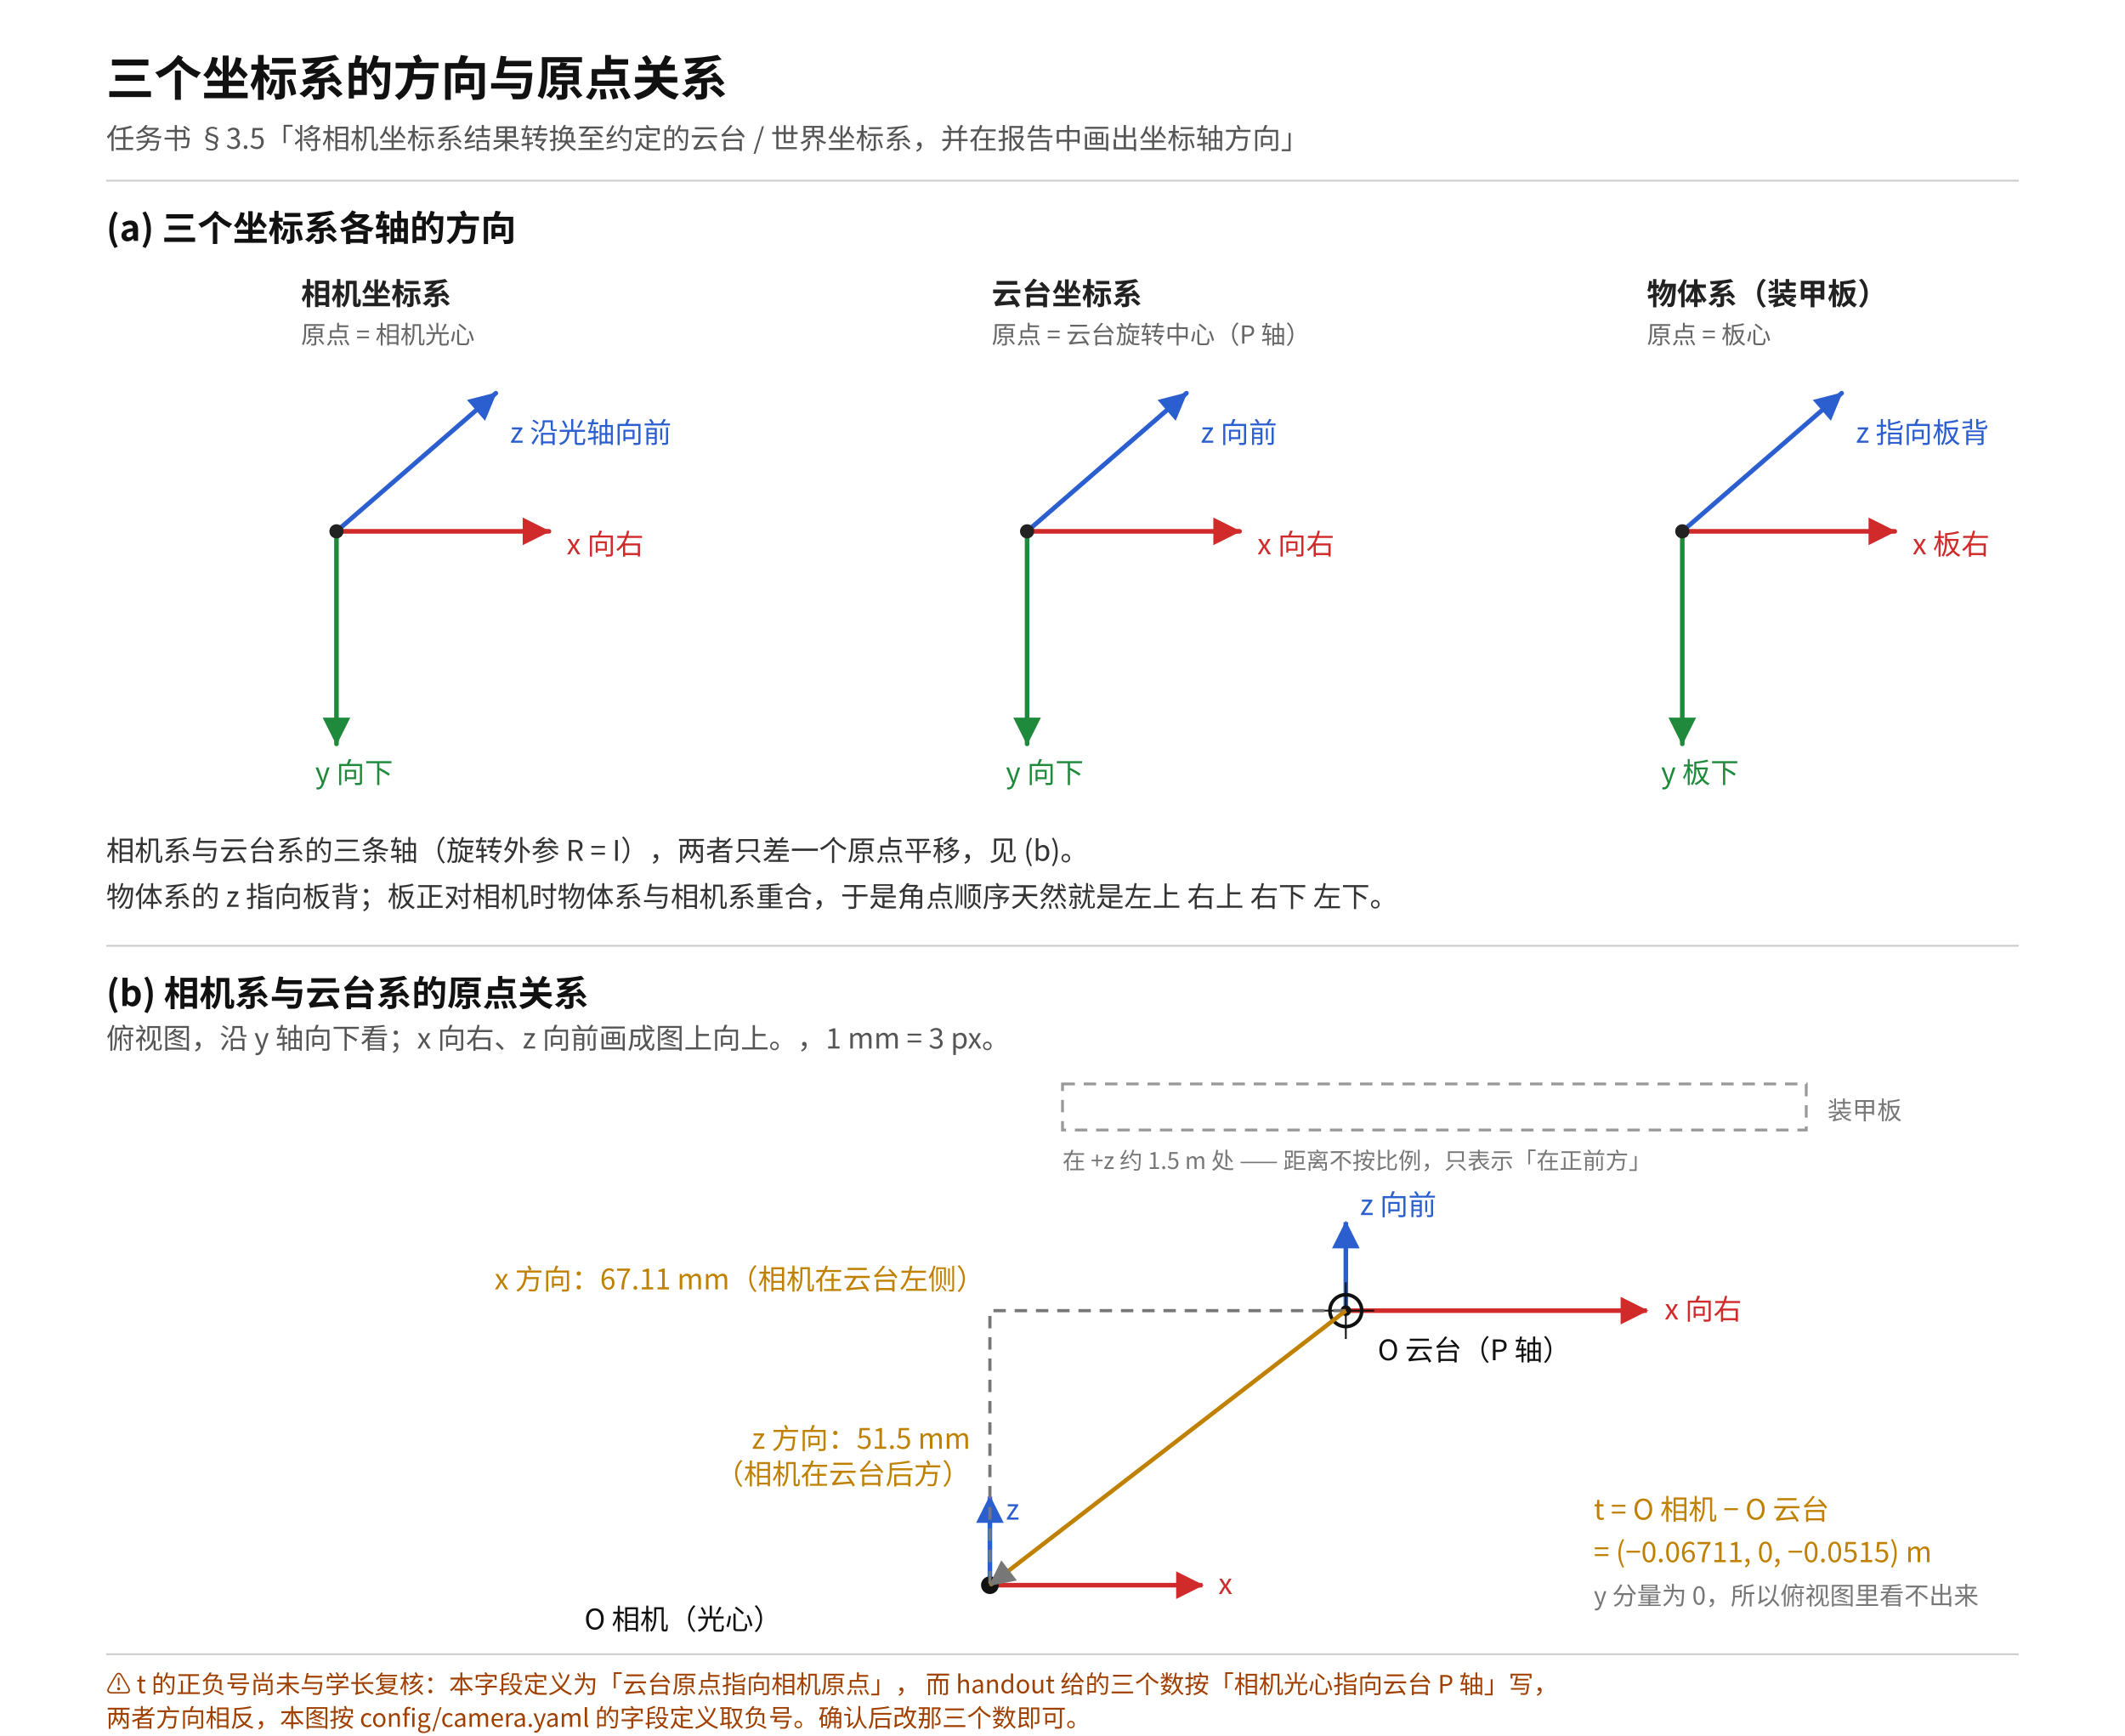
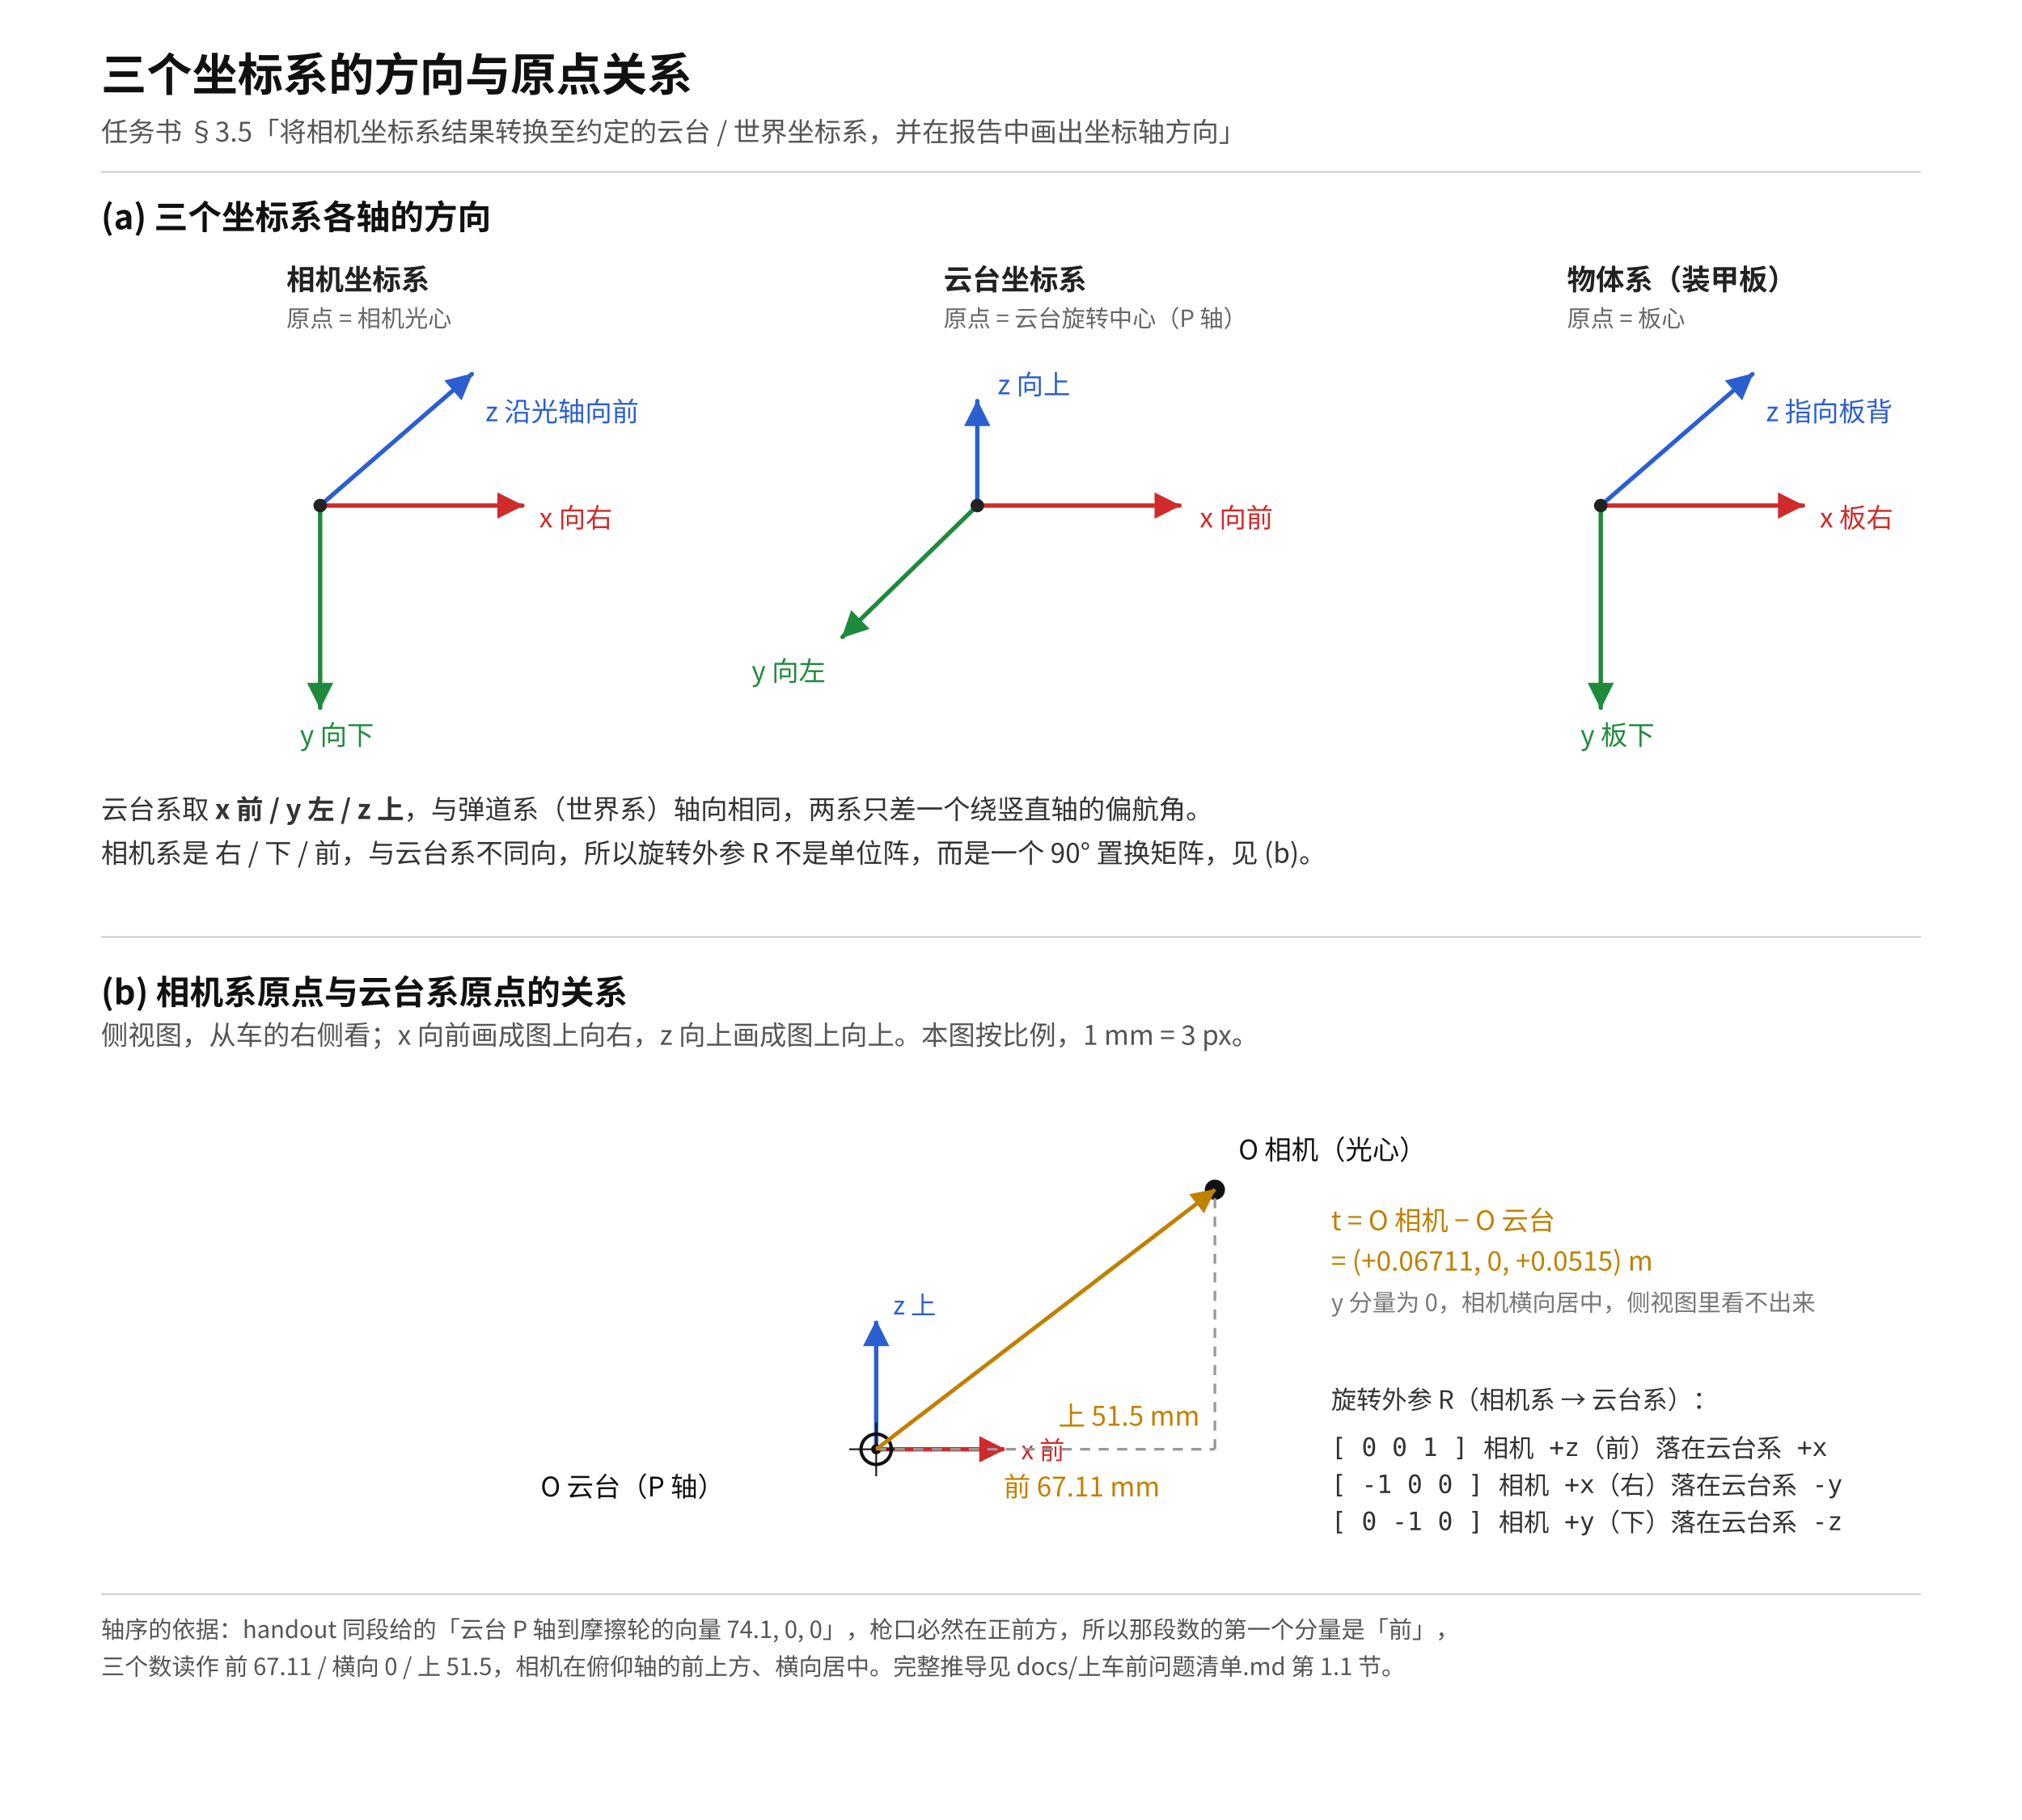
- <svg xmlns="http://www.w3.org/2000/svg" width="1200" height="980" viewBox="0 0 1200 980" font-family="Noto Sans CJK SC, Noto Sans CJK HK, sans-serif">
+ <svg xmlns="http://www.w3.org/2000/svg" width="1200" height="1080" viewBox="0 0 1200 1080" font-family="Noto Sans CJK SC, Noto Sans CJK HK, sans-serif">
  <defs>
    <marker id="ax" viewBox="0 0 10 10" refX="9.5" refY="5" markerWidth="6" markerHeight="6" orient="auto">
      <path d="M 0 0 L 10 5 L 0 10 z" fill="#d02a2a" />
    </marker>
    <marker id="ay" viewBox="0 0 10 10" refX="9.5" refY="5" markerWidth="6" markerHeight="6" orient="auto">
      <path d="M 0 0 L 10 5 L 0 10 z" fill="#1f8a3c" />
    </marker>
    <marker id="az" viewBox="0 0 10 10" refX="9.5" refY="5" markerWidth="6" markerHeight="6" orient="auto">
      <path d="M 0 0 L 10 5 L 0 10 z" fill="#2b5fd0" />
    </marker>
    <marker id="agray" viewBox="0 0 10 10" refX="9.5" refY="5" markerWidth="6" markerHeight="6" orient="auto">
-       <path d="M 0 0 L 10 5 L 0 10 z" fill="#777" />
+       <path d="M 0 0 L 10 5 L 0 10 z" fill="#c08000" />
    </marker>
  </defs>
-   <rect width="1200" height="980" fill="#ffffff" />
+   <rect width="1200" height="1080" fill="#ffffff" />
  <text x="60" y="54" font-size="27" font-weight="bold" fill="#111">
    三个坐标系的方向与原点关系
  </text>
  <text x="60" y="84" font-size="16" fill="#555">
    任务书 §3.5「将相机坐标系结果转换至约定的云台 / 世界坐标系，并在报告中画出坐标轴方向」
  </text>
  <line x1="60" y1="102" x2="1140" y2="102" stroke="#ccc" stroke-width="1" />
  <text x="60" y="136" font-size="20" font-weight="bold" fill="#111">
    (a) 三个坐标系各轴的方向
  </text>
  <text x="170" y="172" font-size="17" font-weight="bold" fill="#222">相机坐标系</text>
  <text x="170" y="194" font-size="14" fill="#666">原点 = 相机光心</text>
  <g stroke-linecap="round" stroke-width="2.6" fill="none">
    <line x1="190" y1="300" x2="310" y2="300" stroke="#d02a2a" marker-end="url(#ax)" />
    <line x1="190" y1="300" x2="190" y2="420" stroke="#1f8a3c" marker-end="url(#ay)" />
    <line x1="190" y1="300" x2="280" y2="222" stroke="#2b5fd0" marker-end="url(#az)" />
  </g>
  <circle cx="190" cy="300" r="4" fill="#222" />
  <text x="320" y="313" font-size="16" fill="#d02a2a">x 向右</text>
  <text x="178" y="442" font-size="16" fill="#1f8a3c">y 向下</text>
  <text x="288" y="250" font-size="16" fill="#2b5fd0">z 沿光轴向前</text>
  <text x="560" y="172" font-size="17" font-weight="bold" fill="#222">云台坐标系</text>
  <text x="560" y="194" font-size="14" fill="#666">原点 = 云台旋转中心（P 轴）</text>
  <g stroke-linecap="round" stroke-width="2.6" fill="none">
    <line x1="580" y1="300" x2="700" y2="300" stroke="#d02a2a" marker-end="url(#ax)" />
-     <line x1="580" y1="300" x2="580" y2="420" stroke="#1f8a3c" marker-end="url(#ay)" />
-     <line x1="580" y1="300" x2="670" y2="222" stroke="#2b5fd0" marker-end="url(#az)" />
+     <line x1="580" y1="300" x2="500" y2="378" stroke="#1f8a3c" marker-end="url(#ay)" />
+     <line x1="580" y1="300" x2="580" y2="238" stroke="#2b5fd0" marker-end="url(#az)" />
  </g>
  <circle cx="580" cy="300" r="4" fill="#222" />
-   <text x="710" y="313" font-size="16" fill="#d02a2a">x 向右</text>
-   <text x="568" y="442" font-size="16" fill="#1f8a3c">y 向下</text>
-   <text x="678" y="250" font-size="16" fill="#2b5fd0">z 向前</text>
+   <text x="712" y="313" font-size="16" fill="#d02a2a">x 向前</text>
+   <text x="490" y="404" font-size="16" fill="#1f8a3c" text-anchor="end">y 向左</text>
+   <text x="592" y="234" font-size="16" fill="#2b5fd0">z 向上</text>
  <text x="930" y="172" font-size="17" font-weight="bold" fill="#222">物体系（装甲板）</text>
  <text x="930" y="194" font-size="14" fill="#666">原点 = 板心</text>
  <g stroke-linecap="round" stroke-width="2.6" fill="none">
    <line x1="950" y1="300" x2="1070" y2="300" stroke="#d02a2a" marker-end="url(#ax)" />
    <line x1="950" y1="300" x2="950" y2="420" stroke="#1f8a3c" marker-end="url(#ay)" />
    <line x1="950" y1="300" x2="1040" y2="222" stroke="#2b5fd0" marker-end="url(#az)" />
  </g>
  <circle cx="950" cy="300" r="4" fill="#222" />
  <text x="1080" y="313" font-size="16" fill="#d02a2a">x 板右</text>
  <text x="938" y="442" font-size="16" fill="#1f8a3c">y 板下</text>
  <text x="1048" y="250" font-size="16" fill="#2b5fd0">z 指向板背</text>
  <text x="60" y="486" font-size="16" fill="#333">
-     相机系与云台系的三条轴<b>方向完全相同</b>（旋转外参 R = I），两者只差一个原点平移，见 (b)。
+     云台系取 <tspan font-weight="bold">x 前 / y 左 / z 上</tspan>，与弹道系（世界系）轴向相同，两系只差一个绕竖直轴的偏航角。
  </text>
  <text x="60" y="512" font-size="16" fill="#333">
-     物体系的 z 指向板背；板正对相机时物体系与相机系重合，于是角点顺序天然就是左上 右上 右下 左下。
+     相机系是 右 / 下 / 前，与云台系不同向，所以旋转外参 R 不是单位阵，而是一个 90° 置换矩阵，见 (b)。
  </text>
-   <line x1="60" y1="534" x2="1140" y2="534" stroke="#ccc" stroke-width="1" />
-   <text x="60" y="568" font-size="20" font-weight="bold" fill="#111">
-     (b) 相机系与云台系的原点关系
+   <line x1="60" y1="556" x2="1140" y2="556" stroke="#ccc" stroke-width="1" />
+   <text x="60" y="596" font-size="20" font-weight="bold" fill="#111">
+     (b) 相机系原点与云台系原点的关系
  </text>
-   <text x="60" y="592" font-size="16" fill="#555">
-     俯视图，沿 y 轴向下看；x 向右、z 向前画成图上向上。<b>本图按比例</b>，1 mm = 3 px。
+   <text x="60" y="620" font-size="16" fill="#555">
+     侧视图，从车的右侧看；x 向前画成图上向右，z 向上画成图上向上。本图按比例，1 mm = 3 px。
  </text>
  <g>
-     <rect x="600" y="612" width="420" height="26" fill="none" stroke="#999" stroke-width="1.6" stroke-dasharray="7 5" />
-     <text x="1032" y="632" font-size="14" fill="#777">装甲板</text>
-     <text x="600" y="660" font-size="13" fill="#777">
-       在 +z 约 1.5 m 处 —— 距离不按比例，只表示「在正前方」
+     <line x1="520" y1="860" x2="596" y2="860" stroke="#d02a2a" stroke-width="2.6" marker-end="url(#ax)" />
+     <text x="606" y="866" font-size="15" fill="#d02a2a">x 前</text>
+     <line x1="520" y1="860" x2="520" y2="784" stroke="#2b5fd0" stroke-width="2.6" marker-end="url(#az)" />
+     <text x="530" y="780" font-size="15" fill="#2b5fd0">z 上</text>
+     <circle cx="520" cy="860" r="9" fill="none" stroke="#111" stroke-width="2" />
+     <circle cx="520" cy="860" r="3" fill="#111" />
+     <line x1="504" y1="860" x2="536" y2="860" stroke="#111" stroke-width="1" />
+     <line x1="520" y1="844" x2="520" y2="876" stroke="#111" stroke-width="1" />
+     <text x="430" y="888" font-size="16" fill="#111" text-anchor="end">O 云台（P 轴）</text>
+   </g>
+   <g>
+     <circle cx="721" cy="706" r="6" fill="#111" />
+     <text x="735" y="688" font-size="16" fill="#111">O 相机（光心）</text>
+   </g>
+   <g>
+     <polyline points="520,860 721,860" fill="none" stroke="#999" stroke-width="1.6" stroke-dasharray="6 5" />
+     <polyline points="721,860 721,706" fill="none" stroke="#999" stroke-width="1.6" stroke-dasharray="6 5" />
+     <line x1="520" y1="860" x2="721" y2="706" stroke="#c08000" stroke-width="2.4" marker-end="url(#agray)" />
+     <text x="642" y="888" font-size="16" fill="#c08000" text-anchor="middle">
+       前 67.11 mm
+     </text>
+     <text x="712" y="846" font-size="16" fill="#c08000" text-anchor="end">
+       上 51.5 mm
    </text>
  </g>
-   <g>
-     <line x1="760" y1="740" x2="930" y2="740" stroke="#d02a2a" stroke-width="2.6" marker-end="url(#ax)" />
-     <text x="940" y="745" font-size="16" fill="#d02a2a">x 向右</text>
-     <line x1="760" y1="740" x2="760" y2="690" stroke="#2b5fd0" stroke-width="2.6" marker-end="url(#az)" />
-     <text x="768" y="686" font-size="16" fill="#2b5fd0">z 向前</text>
-     <circle cx="760" cy="740" r="9" fill="none" stroke="#111" stroke-width="2" />
-     <circle cx="760" cy="740" r="3" fill="#111" />
-     <line x1="744" y1="740" x2="776" y2="740" stroke="#111" stroke-width="1" />
-     <line x1="760" y1="724" x2="760" y2="756" stroke="#111" stroke-width="1" />
-     <text x="778" y="768" font-size="16" fill="#111">O 云台（P 轴）</text>
-   </g>
-   <g>
-     <line x1="559" y1="895" x2="679" y2="895" stroke="#d02a2a" stroke-width="2.6" marker-end="url(#ax)" />
-     <text x="688" y="900" font-size="16" fill="#d02a2a">x</text>
-     <line x1="559" y1="895" x2="559" y2="845" stroke="#2b5fd0" stroke-width="2.6" marker-end="url(#az)" />
-     <text x="568" y="858" font-size="16" fill="#2b5fd0">z</text>
-     <circle cx="559" cy="895" r="5" fill="#111" />
-     <text x="330" y="920" font-size="16" fill="#111">O 相机（光心）</text>
-   </g>
-   <g>
-     <polyline points="760,740 559,740 559,895" fill="none" stroke="#777" stroke-width="1.8" stroke-dasharray="7 5" />
-     <line x1="760" y1="740" x2="559" y2="895" stroke="#c08000" stroke-width="2.4" marker-end="url(#agray)" />
-     <text x="556" y="728" font-size="16" fill="#c08000" text-anchor="end">
-       x 方向：67.11 mm（相机在云台左侧）
-     </text>
-     <text x="548" y="818" font-size="16" fill="#c08000" text-anchor="end">
-       z 方向：51.5 mm
-     </text>
-     <text x="548" y="838" font-size="16" fill="#c08000" text-anchor="end">
-       （相机在云台后方）
-     </text>
-     <text x="900" y="858" font-size="16" fill="#c08000">
-       t = O 相机 − O 云台
-     </text>
-     <text x="900" y="882" font-size="16" fill="#c08000">
-       = (−0.06711, 0, −0.0515) m
-     </text>
-     <text x="900" y="906" font-size="14" fill="#777">
-       y 分量为 0，所以俯视图里看不出来
+   <g font-size="16" fill="#c08000">
+     <text x="790" y="730">t = O 相机 − O 云台</text>
+     <text x="790" y="754">= (+0.06711, 0, +0.0515) m</text>
+     <text x="790" y="778" font-size="14" fill="#777">
+       y 分量为 0，相机横向居中，侧视图里看不出来
    </text>
  </g>
-   <line x1="60" y1="934" x2="1140" y2="934" stroke="#ccc" stroke-width="1" />
-   <text x="60" y="956" font-size="14" fill="#a04000">
-     ⚠ t 的正负号尚未与学长复核：本字段定义为「云台原点指向相机原点」，
-     而 handout 给的三个数按「相机光心指向云台 P 轴」写，
+   <g font-size="15" fill="#333">
+     <text x="790" y="836">旋转外参 R（相机系 → 云台系）：</text>
+   </g>
+   <g font-size="15" fill="#333" font-family="monospace">
+     <text x="790" y="864">[  0  0  1 ]     相机 +z（前）落在云台系 +x</text>
+     <text x="790" y="886">[ -1  0  0 ]     相机 +x（右）落在云台系 -y</text>
+     <text x="790" y="908">[  0 -1  0 ]     相机 +y（下）落在云台系 -z</text>
+   </g>
+   <line x1="60" y1="946" x2="1140" y2="946" stroke="#ccc" stroke-width="1" />
+   <text x="60" y="972" font-size="14" fill="#555">
+     轴序的依据：handout 同段给的「云台 P 轴到摩擦轮的向量 74.1, 0, 0」，枪口必然在正前方，所以那段数的第一个分量是「前」，
  </text>
-   <text x="60" y="975" font-size="14" fill="#a04000">
-     两者方向相反，本图按 config/camera.yaml 的字段定义取负号。确认后改那三个数即可。
+   <text x="60" y="994" font-size="14" fill="#555">
+     三个数读作 前 67.11 / 横向 0 / 上 51.5，相机在俯仰轴的前上方、横向居中。完整推导见 docs/上车前问题清单.md 第 1.1 节。
  </text>
</svg>
